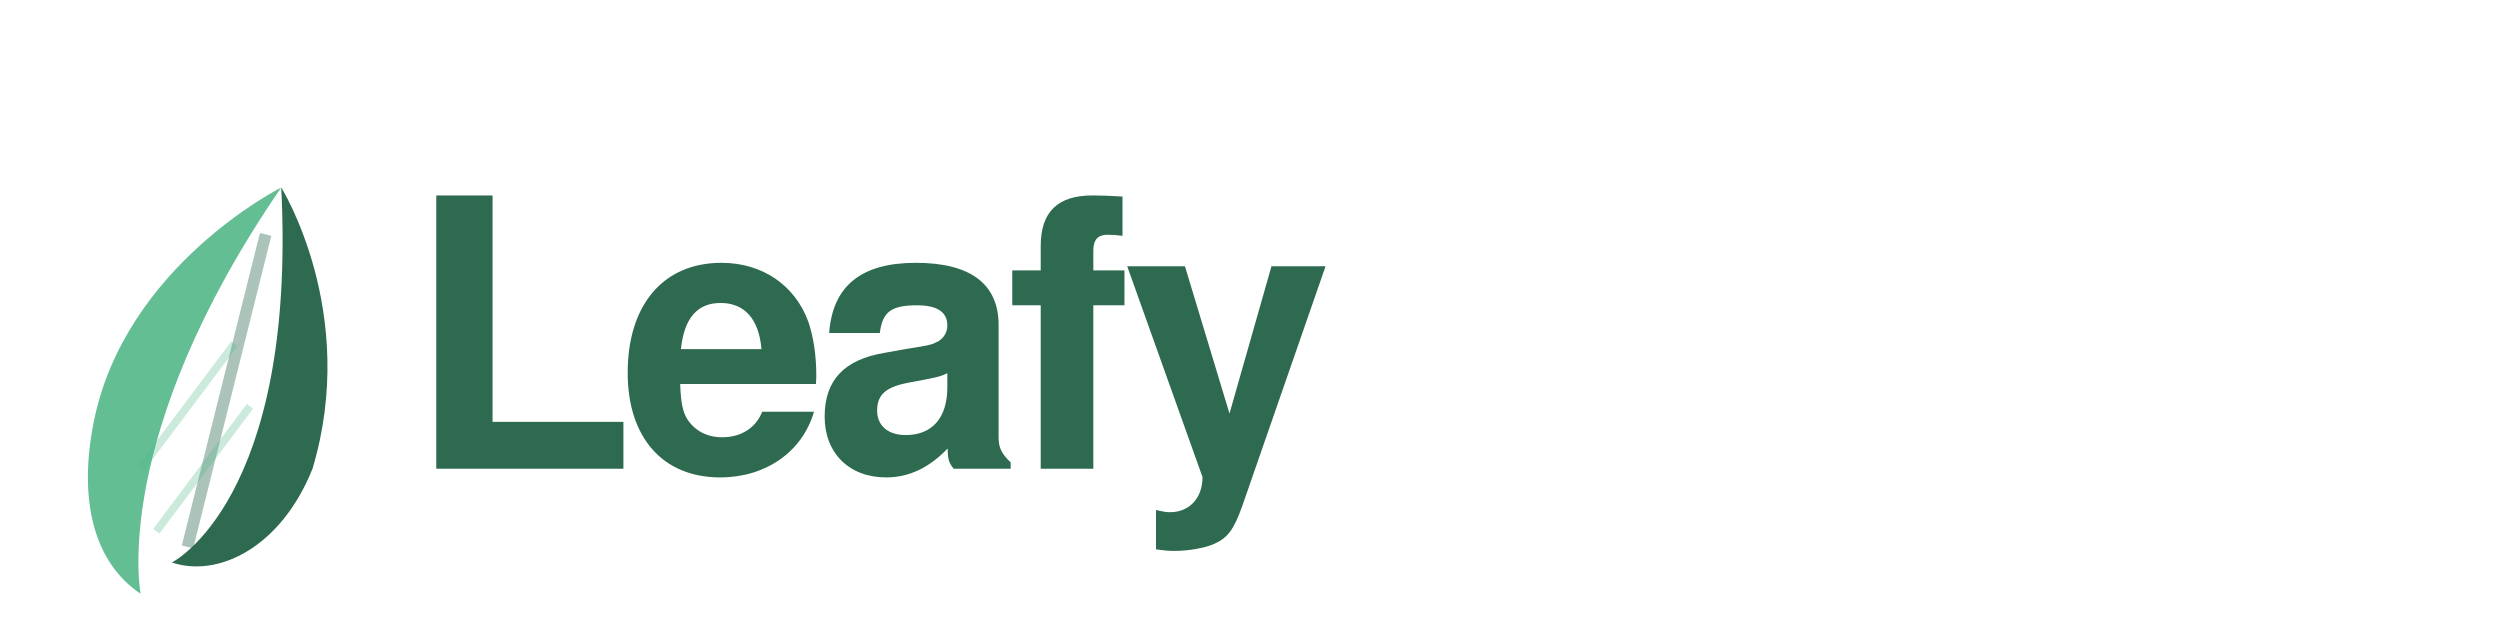
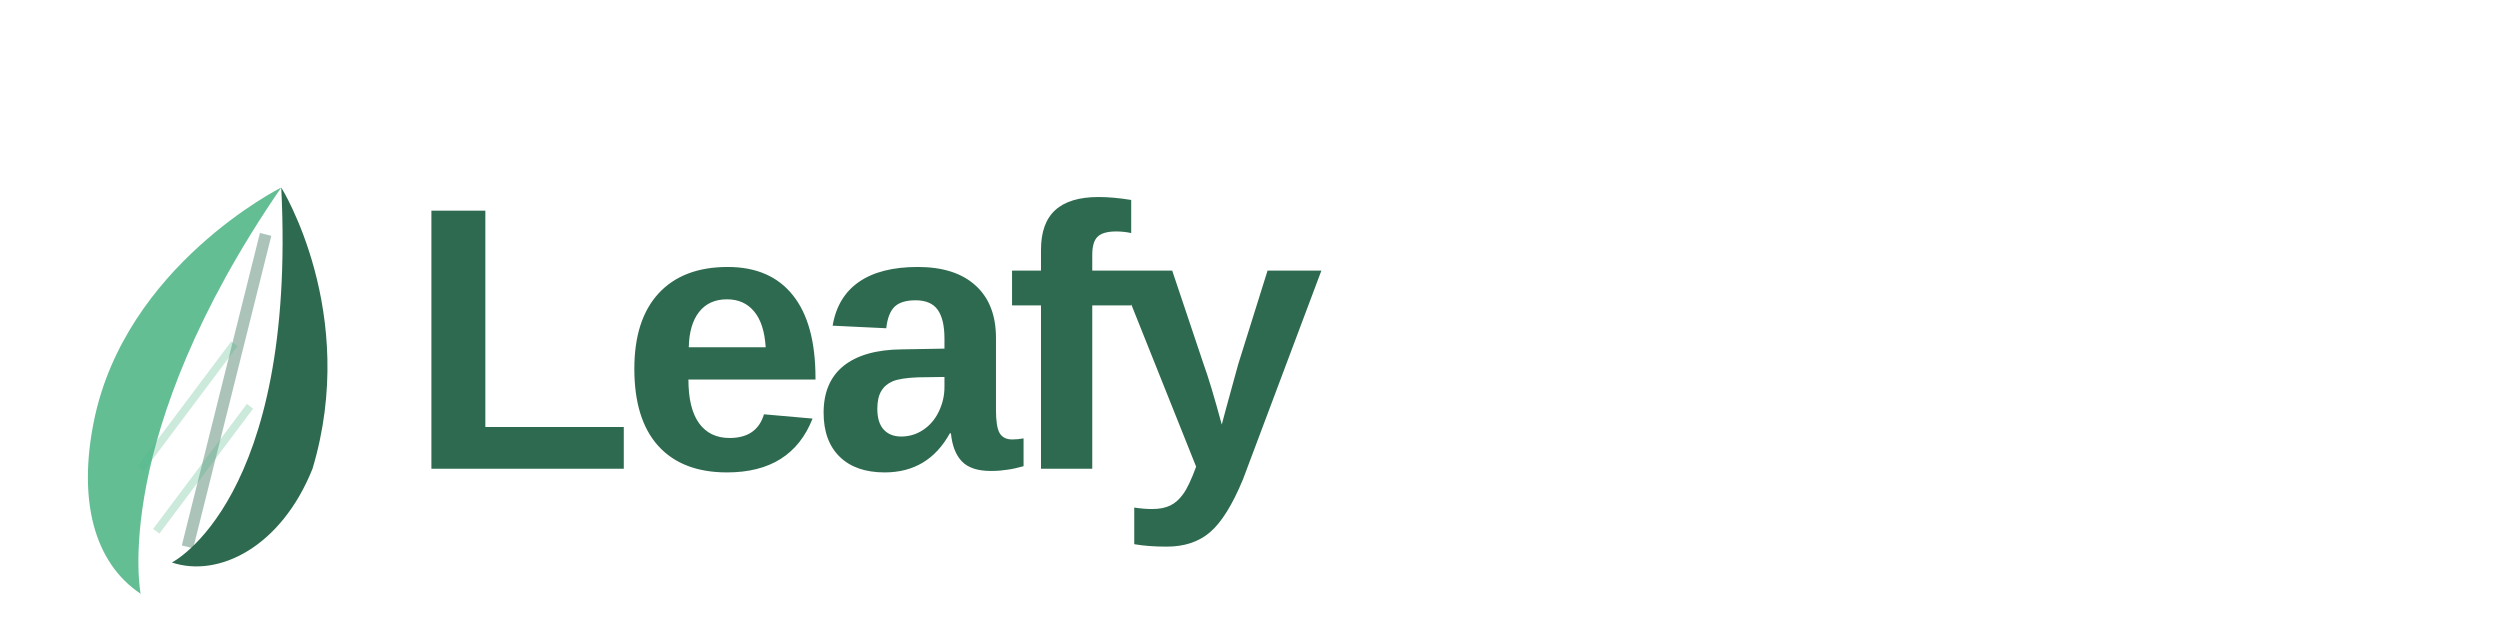
<svg xmlns="http://www.w3.org/2000/svg" viewBox="0 0 320 80" width="320" height="80">
  <g transform="translate(8, 8)">
    <g transform="translate(0, 12)">
      <path d="M28 4C28 4 8 14 4 34C2 44 4 52 10 56C10 56 6 36 28 4Z" fill="#52B788" opacity="0.9" />
      <path d="M28 4C28 4 38 20 32 40C28 50 20 54 14 52C14 52 30 44 28 4Z" fill="#2D6A4F" />
      <line x1="16" y1="50" x2="26" y2="10" stroke="#2D6A4F" stroke-width="1.5" opacity="0.4" />
      <line x1="10" y1="40" x2="22" y2="24" stroke="#52B788" stroke-width="1" opacity="0.3" />
      <line x1="12" y1="48" x2="24" y2="32" stroke="#52B788" stroke-width="1" opacity="0.3" />
    </g>
-     <text x="44" y="52" font-family="'Helvetica Neue', Helvetica, Arial, sans-serif" font-weight="800" font-size="48" fill="#2D6A4F" letter-spacing="-2">Leafy</text>
+     <text x="44" y="52" font-family="'DM Sans', 'Helvetica Neue', Arial, sans-serif" font-weight="800" font-size="48" fill="#2D6A4F" letter-spacing="-2">Leafy</text>
  </g>
</svg>
